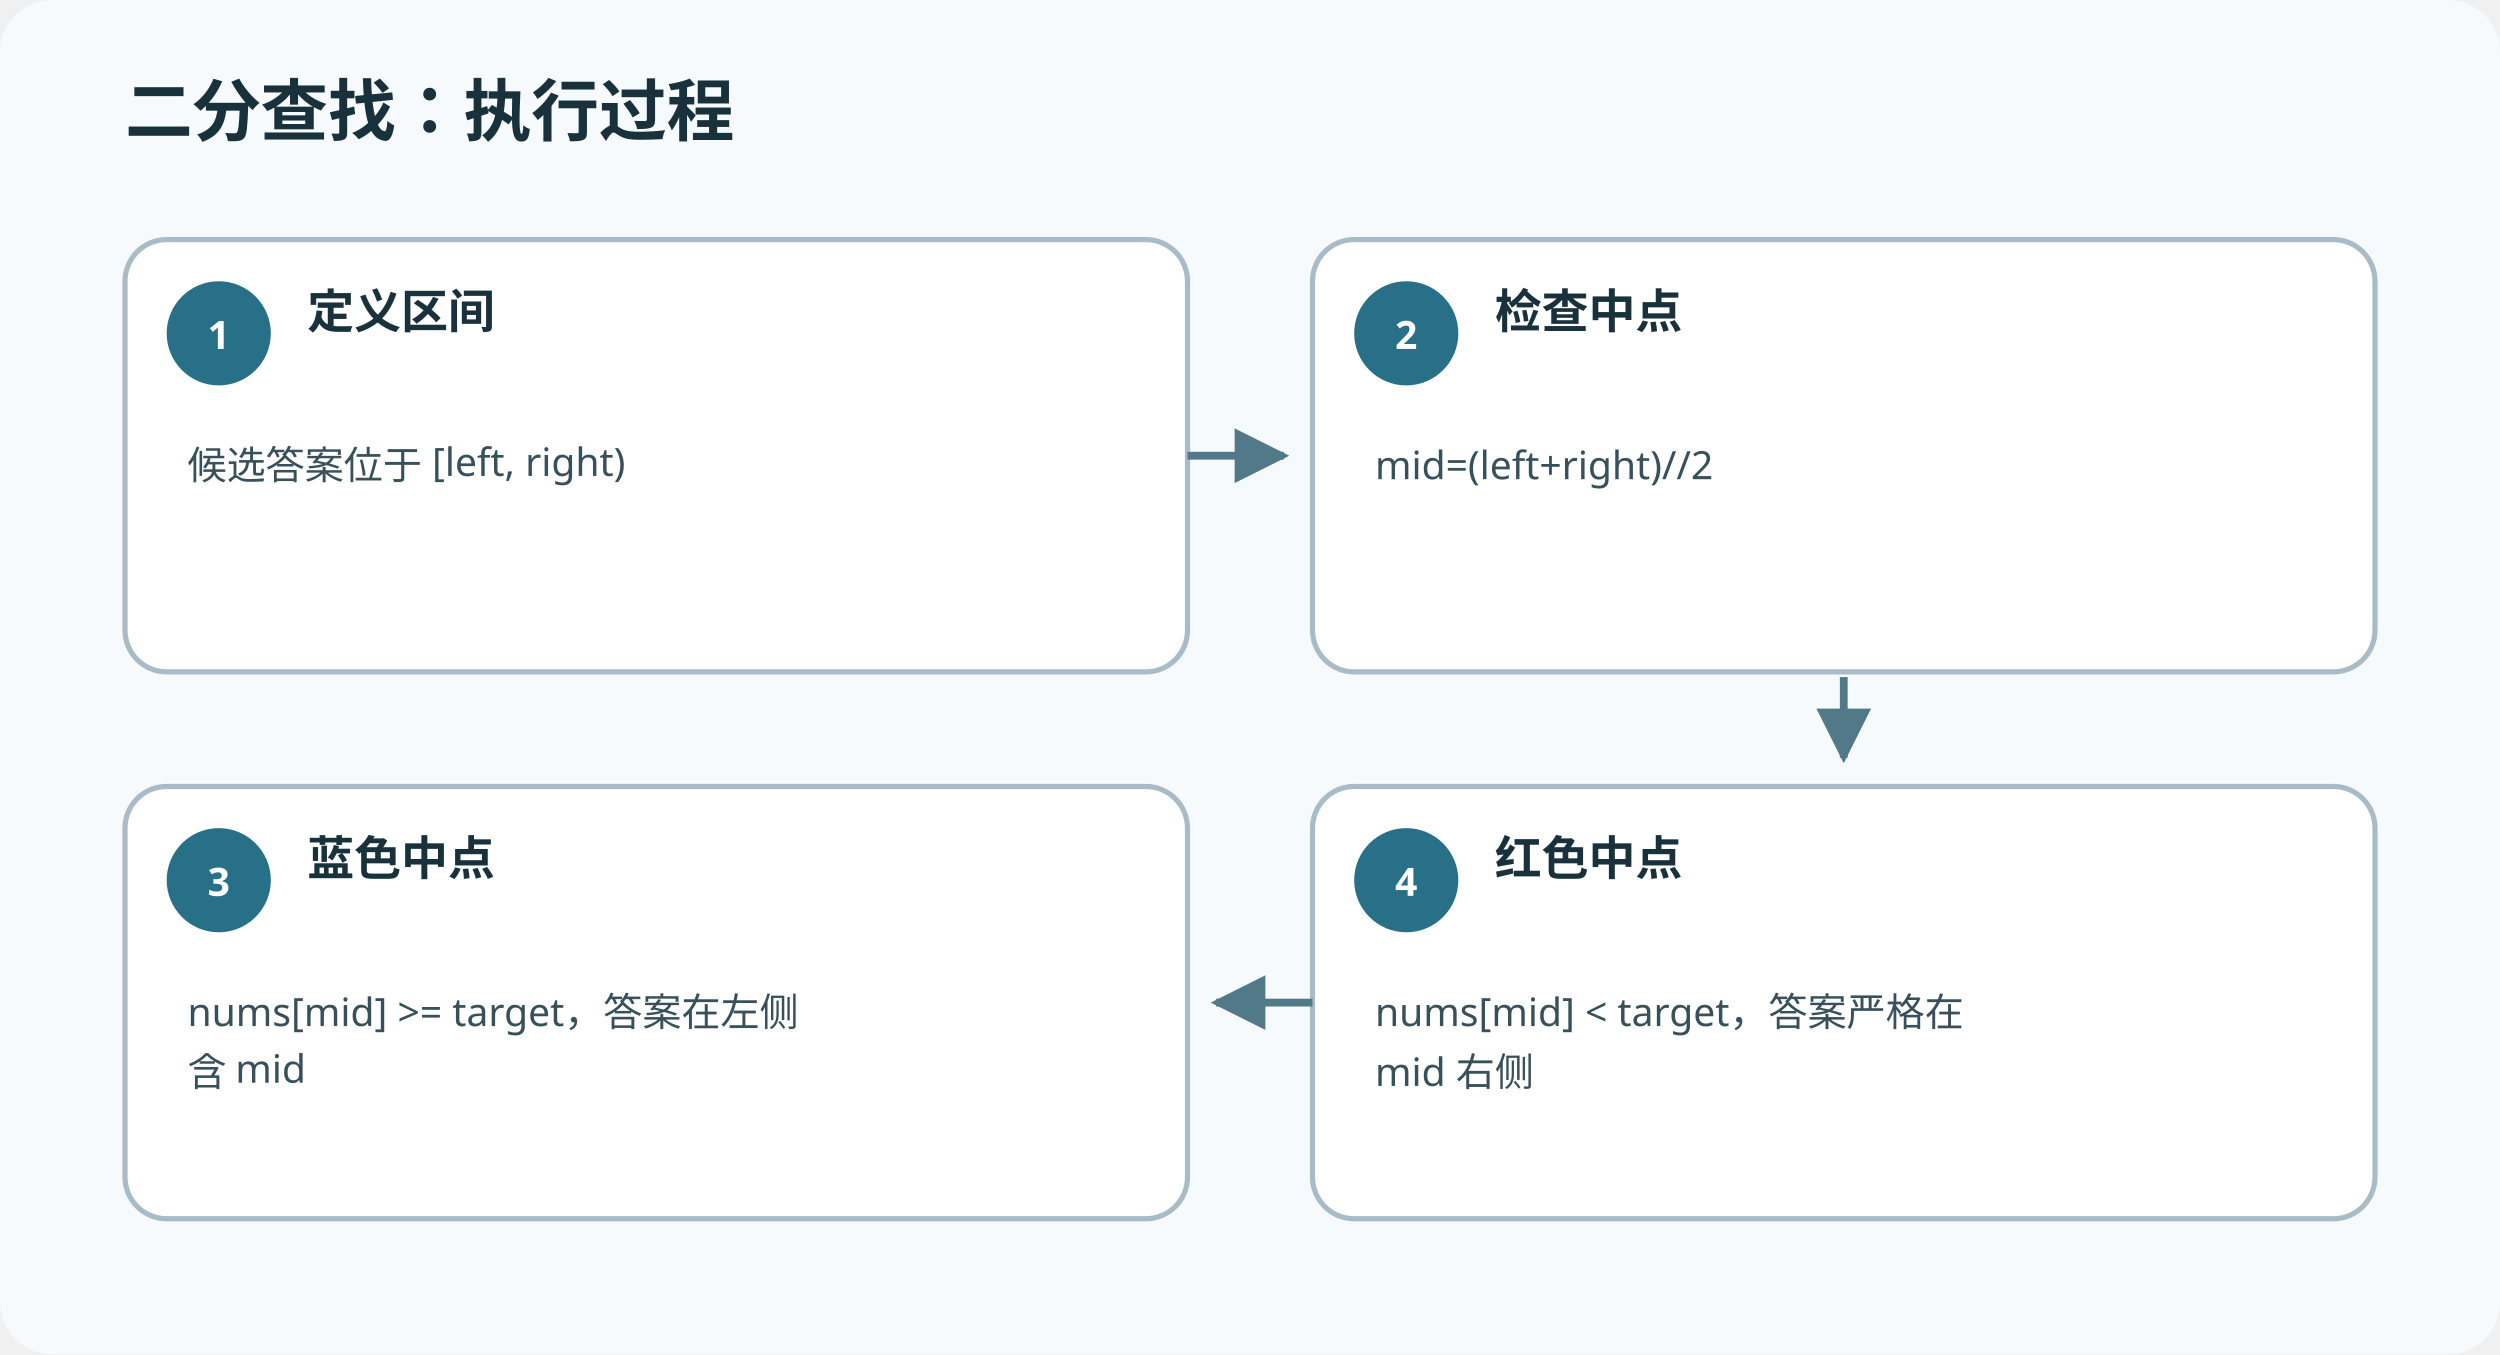
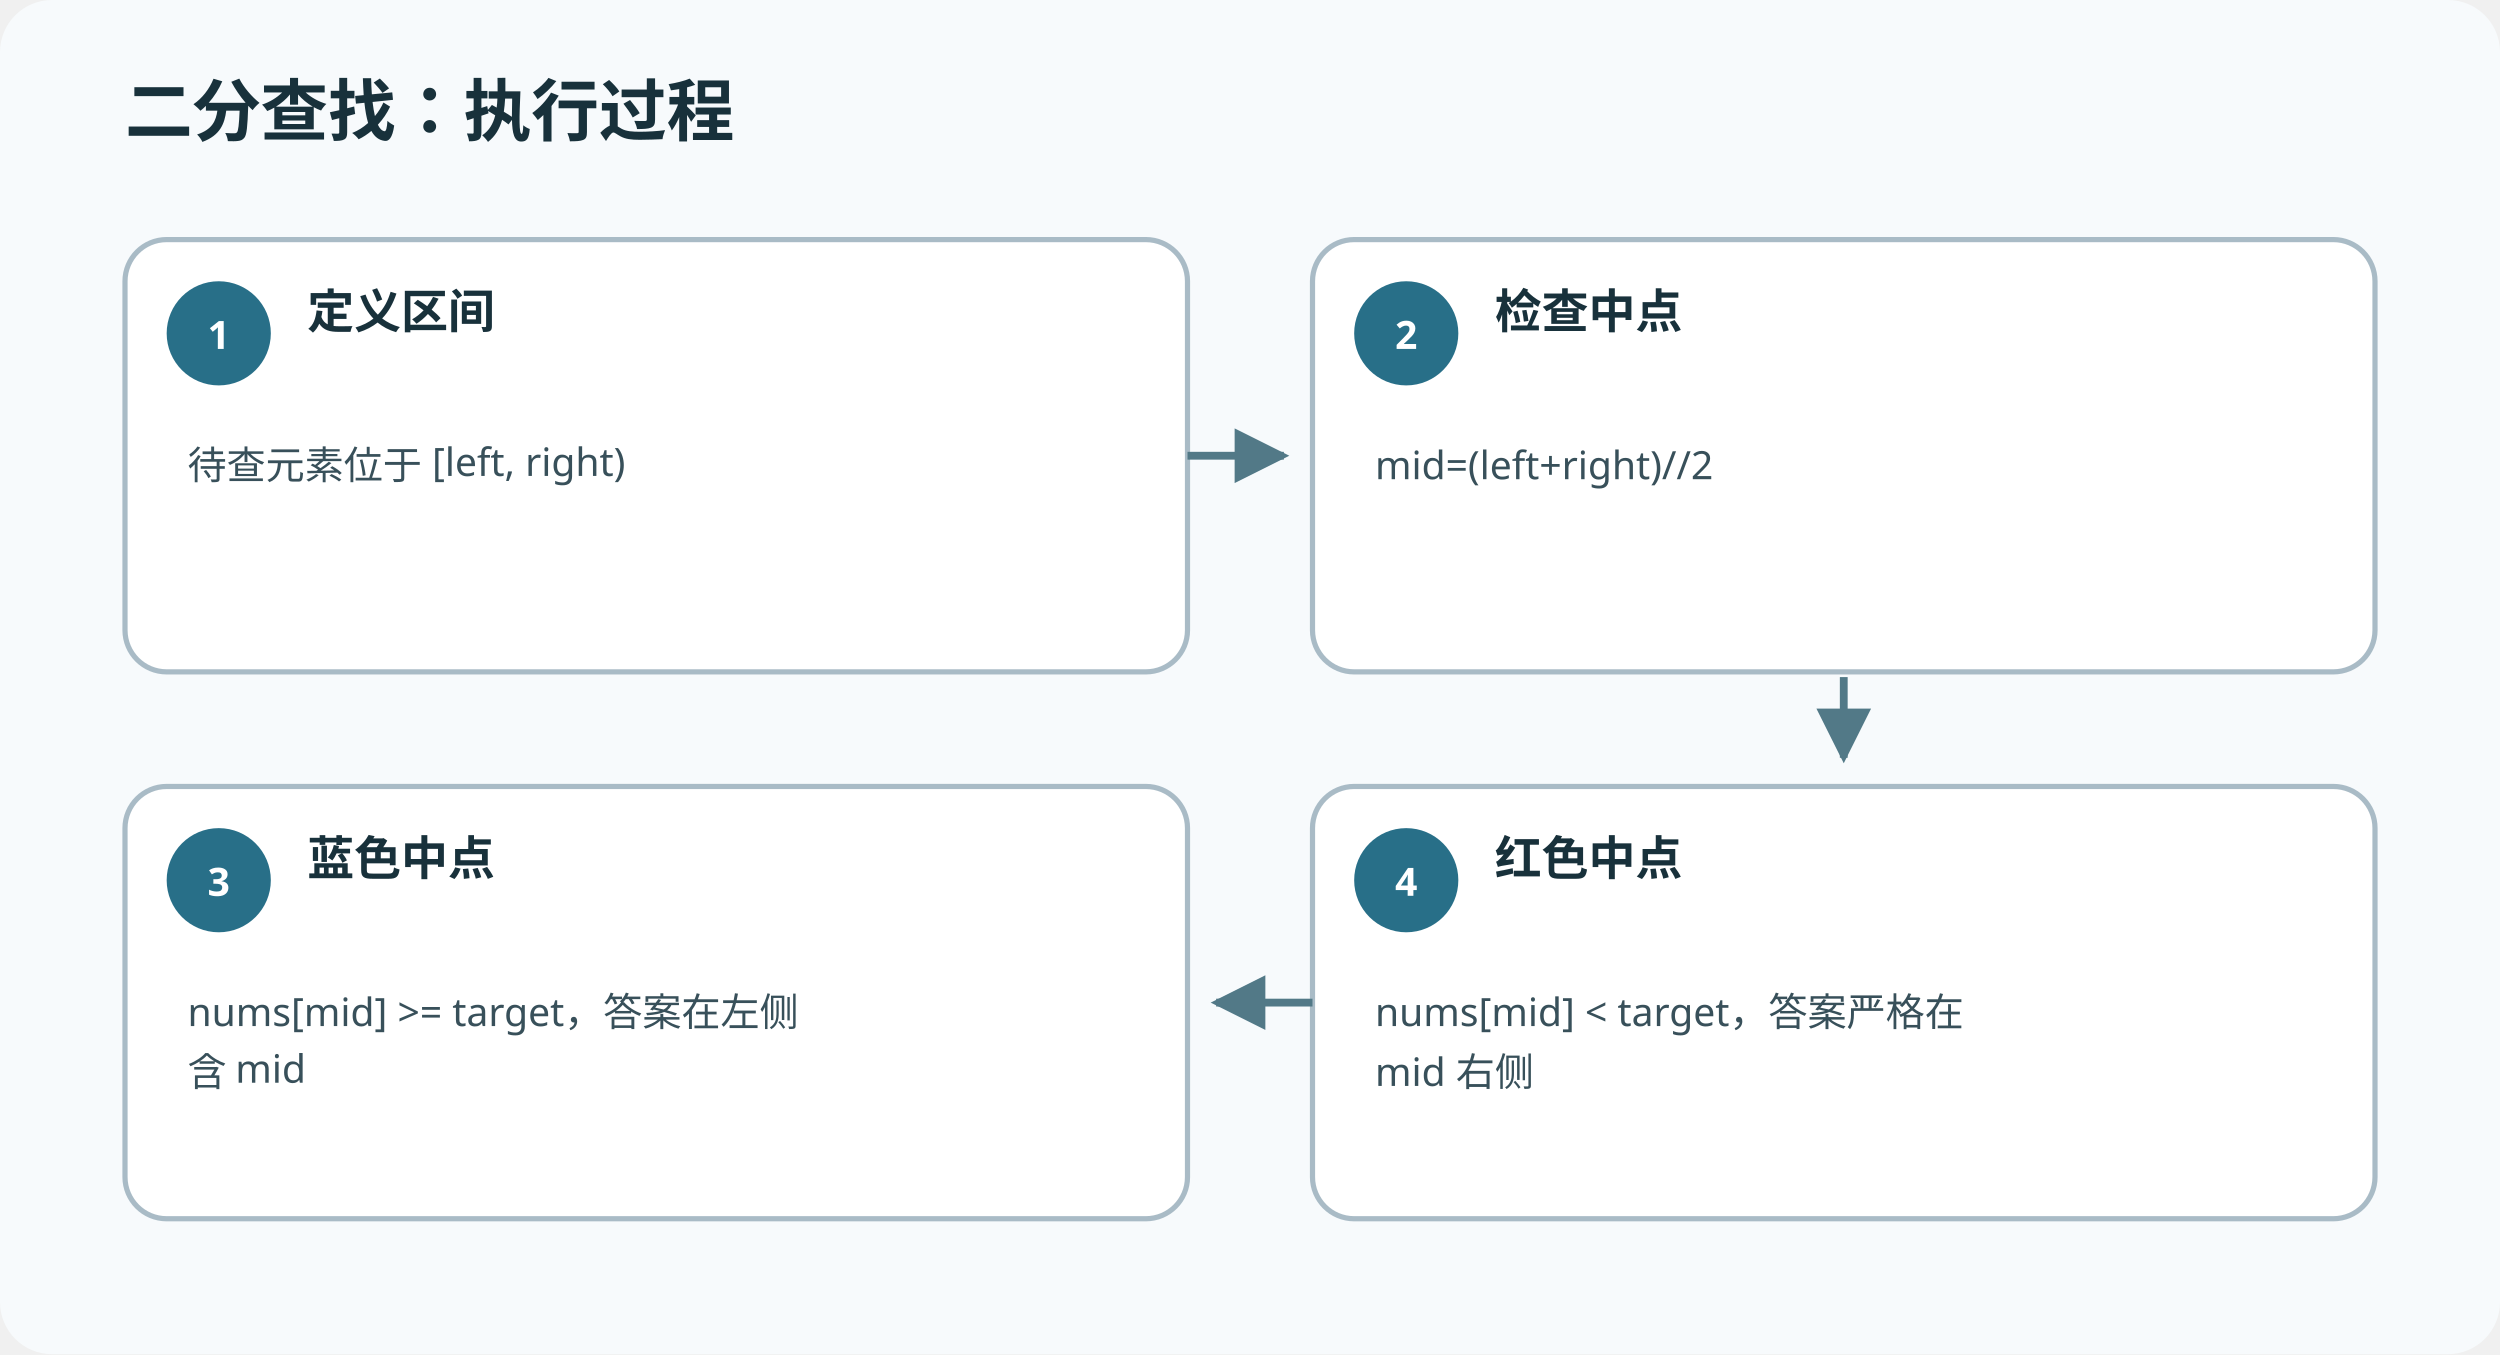
<svg xmlns="http://www.w3.org/2000/svg" width="960" height="520" viewBox="0 0 960 520" role="img" aria-labelledby="title desc">
  <defs>
    <marker id="arrow" viewBox="0 0 10 10" refX="9" refY="5" markerWidth="7" markerHeight="7" orient="auto-start-reverse">
      <path d="M 0 0 L 10 5 L 0 10 z" fill="#527987" />
    </marker>
  </defs>
  <style>
  .bg{fill:#f7fafc}.card{fill:#fff;stroke:#a9bbc6;stroke-width:2}.accent{fill:#286f88}
  .soft{fill:#e8f4f7}.line{stroke:#527987;stroke-width:3;fill:none;marker-end:url(#arrow)}
  .title{font:700 26px system-ui,sans-serif;fill:#18313b}.head{font:700 18px system-ui,sans-serif;fill:#18313b}
  .body{font:15px system-ui,sans-serif;fill:#38505a}.small{font:14px system-ui,sans-serif;fill:#526873}
  .node{fill:#fff;stroke:#286f88;stroke-width:2}.edge{stroke:#6a8792;stroke-width:2}.good{fill:#dff4e7;stroke:#4b9870;stroke-width:2}
  .warn{fill:#fff0e1;stroke:#bd7740;stroke-width:2}
</style>
  <rect class="bg" width="960" height="520" rx="20" />
  <text x="48" y="52" class="title">二分查找：执行过程</text>
  <g>
    <rect x="48" y="92" width="408" height="166" rx="16" class="card" />
    <circle cx="84" cy="128" r="20" class="accent" />
    <text x="84" y="134" text-anchor="middle" style="font:700 15px system-ui;fill:#fff">1</text>
    <text x="118" y="126" class="head">定义区间</text>
-     <text x="72" y="184" class="body">候选答案位于 [left, right)</text>
+     <text x="72" y="184" class="body">待查元素位于 [left, right)</text>
  </g>
  <g>
    <rect x="504" y="92" width="408" height="166" rx="16" class="card" />
    <circle cx="540" cy="128" r="20" class="accent" />
    <text x="540" y="134" text-anchor="middle" style="font:700 15px system-ui;fill:#fff">2</text>
    <text x="574" y="126" class="head">检查中点</text>
    <text x="528" y="184" class="body">mid=(left+right)//2</text>
  </g>
  <g>
    <rect x="48" y="302" width="408" height="166" rx="16" class="card" />
    <circle cx="84" cy="338" r="20" class="accent" />
    <text x="84" y="344" text-anchor="middle" style="font:700 15px system-ui;fill:#fff">3</text>
    <text x="118" y="336" class="head">蓝色中点</text>
    <text x="72" y="394" class="body">nums[mid] &gt;= target，答案在左侧</text>
    <text x="72" y="417" class="body">含 mid</text>
  </g>
  <g>
    <rect x="504" y="302" width="408" height="166" rx="16" class="card" />
    <circle cx="540" cy="338" r="20" class="accent" />
    <text x="540" y="344" text-anchor="middle" style="font:700 15px system-ui;fill:#fff">4</text>
    <text x="574" y="336" class="head">红色中点</text>
    <text x="528" y="394" class="body">nums[mid] &lt; target，答案严格在 </text>
    <text x="528" y="417" class="body">mid 右侧</text>
  </g>
  <path d="M456 175 H493" class="line" />
  <path d="M708 260 V291" class="line" />
  <path d="M504 385 H467" class="line" />
</svg>
